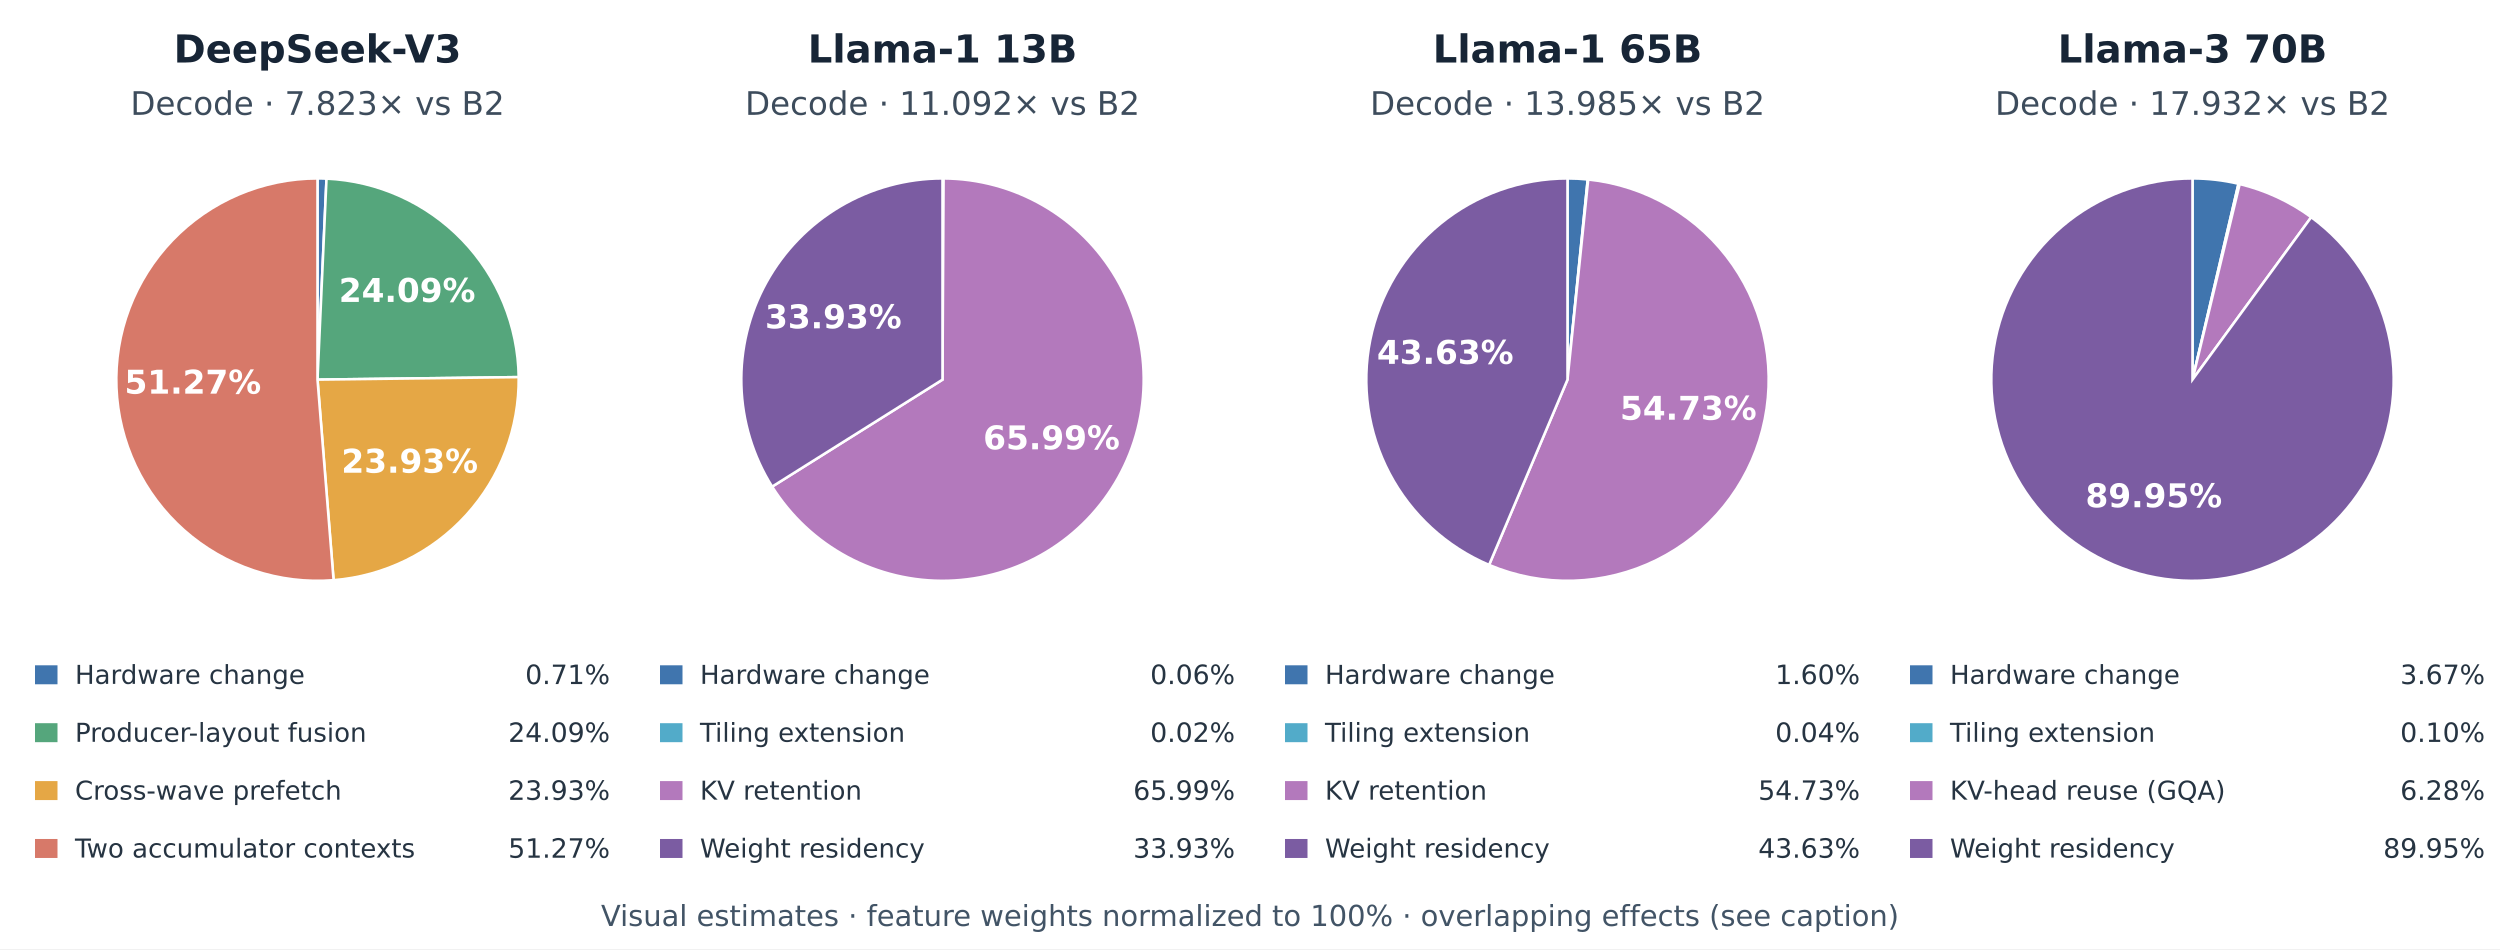
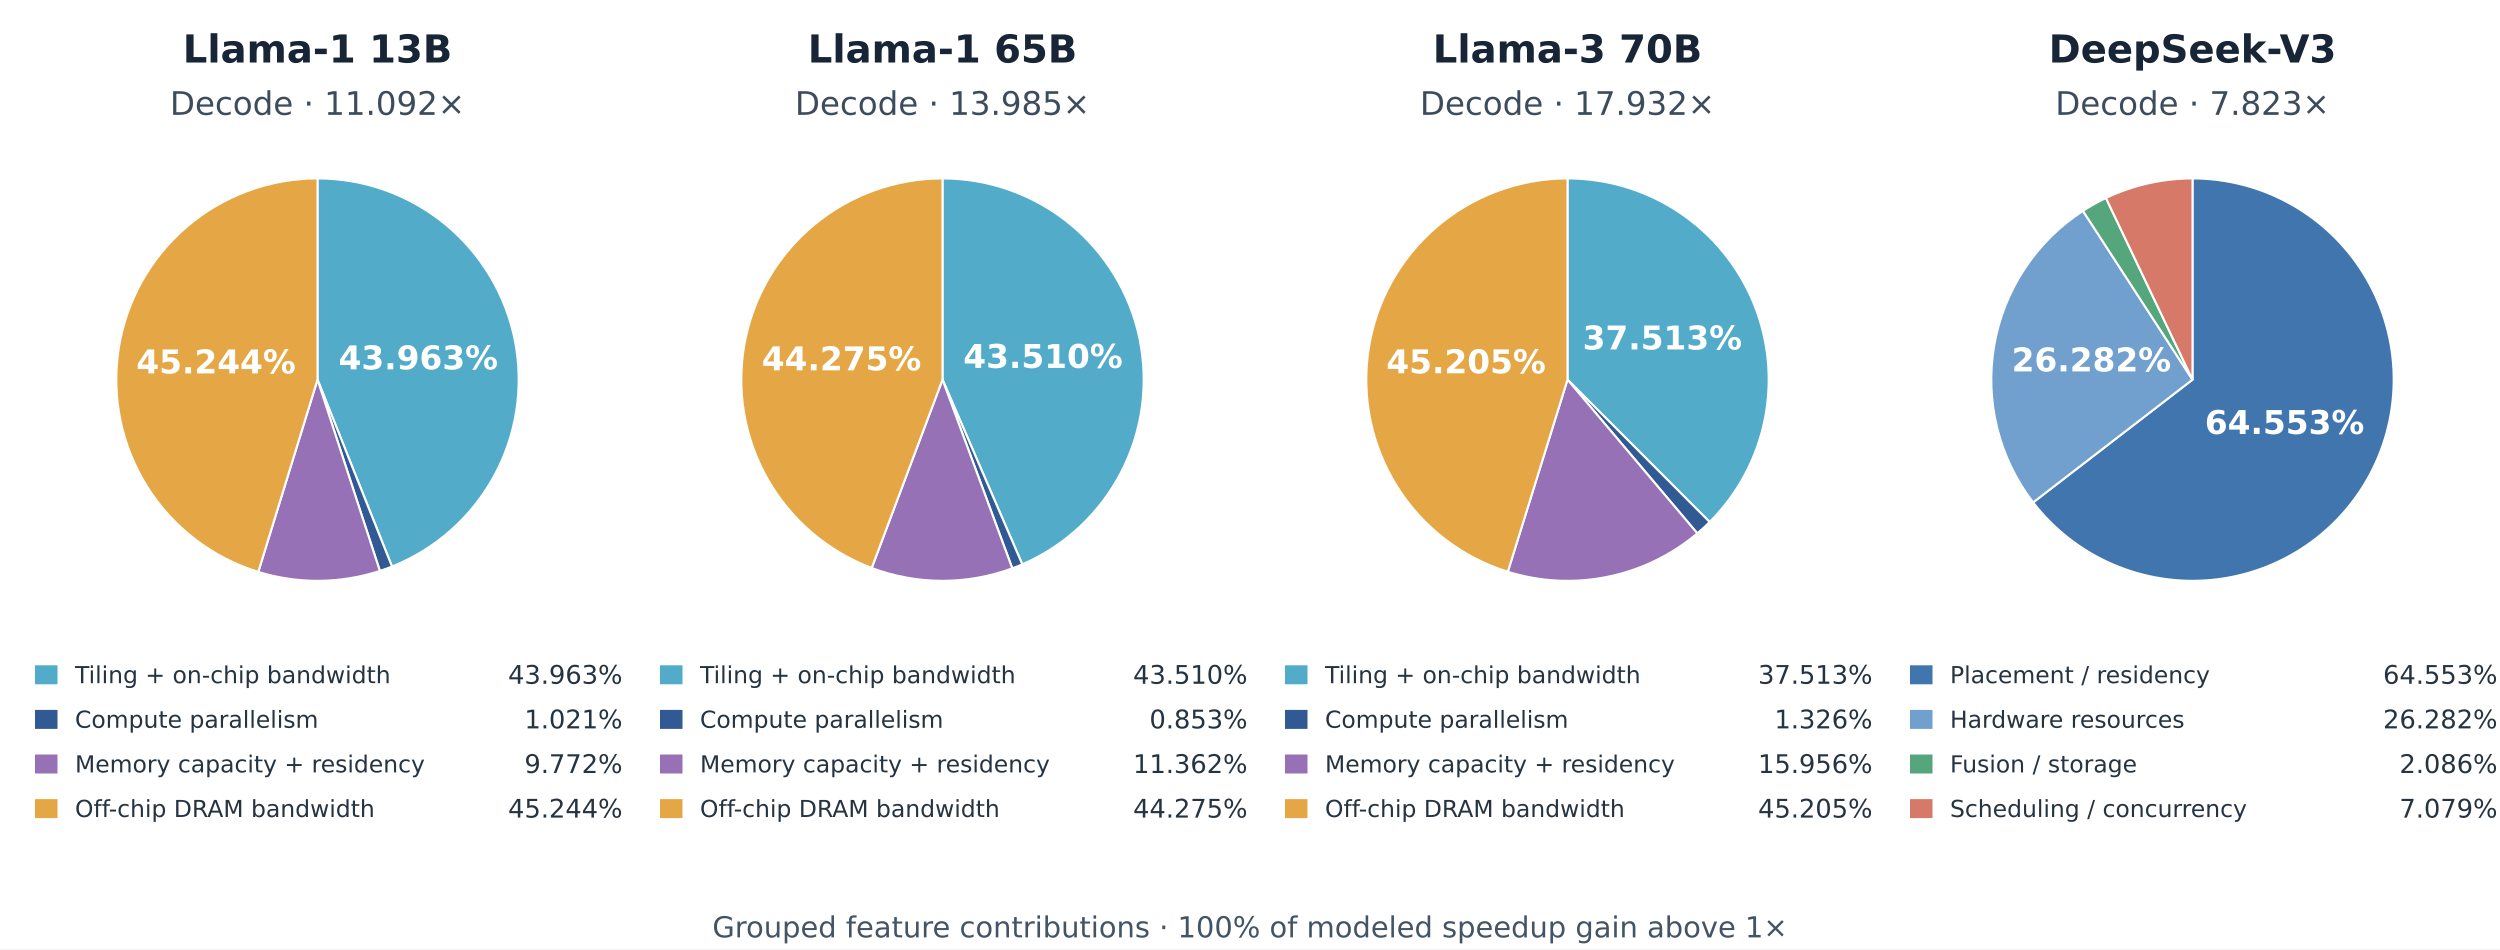
<svg xmlns="http://www.w3.org/2000/svg" width="777.6pt" height="295.2pt" viewBox="0 0 777.6 295.2" version="1.1">
  <defs>
    <style type="text/css">*{stroke-linejoin: round; stroke-linecap: butt}</style>
  </defs>
  <g id="figure_1">
    <g id="patch_1">
      <path d="M 0 295.2  L 777.6 295.2  L 777.6 0  L 0 0  z " style="fill: #ffffff" />
    </g>
    <g id="axes_1">
      <g id="patch_2">
-         <path d="M 101.557 55.56  C 101.091 55.539 100.624 55.524 100.157 55.513  C 99.69 55.503 99.222 55.498 98.755 55.498  L 98.755 118.08  z " style="fill: #4075ae; stroke: #ffffff; stroke-width: 0.8; stroke-linejoin: miter" />
+         <path d="M 121.928 176.214  C 135.441 170.828 146.662 160.894 153.649 148.134  C 160.635 135.374 162.958 120.569 160.216 106.282  C 157.473 91.996 149.833 79.103 138.619 69.836  C 127.405 60.57 113.303 55.498 98.755 55.498  L 98.755 118.08  z " style="fill: #52abc9; stroke: #ffffff; stroke-width: 0.65; stroke-linejoin: miter" />
      </g>
      <g id="patch_3">
-         <path d="M 161.333 117.295  C 161.132 101.324 154.825 86.021 143.715 74.547  C 132.605 63.072 117.513 56.276 101.557 55.56  L 98.755 118.08  z " style="fill: #55a67c; stroke: #ffffff; stroke-width: 0.8; stroke-linejoin: miter" />
+         <path d="M 118.154 177.58  C 118.79 177.372 119.423 177.155 120.052 176.927  C 120.681 176.7 121.306 176.462 121.928 176.214  L 98.755 118.08  z " style="fill: #315a94; stroke: #ffffff; stroke-width: 0.65; stroke-linejoin: miter" />
      </g>
      <g id="patch_4">
-         <path d="M 103.76 180.462  C 119.571 179.193 134.324 171.96 145.009 160.237  C 155.694 148.513 161.532 133.155 161.333 117.295  L 98.755 118.08  z " style="fill: #e5a745; stroke: #ffffff; stroke-width: 0.8; stroke-linejoin: miter" />
+         <path d="M 80.33 177.889  C 86.463 179.778 92.85 180.713 99.266 180.66  C 105.683 180.608 112.054 179.569 118.154 177.58  L 98.755 118.08  z " style="fill: #9771b5; stroke: #ffffff; stroke-width: 0.65; stroke-linejoin: miter" />
      </g>
      <g id="patch_5">
-         <path d="M 98.755 55.498  C 90.326 55.498 81.983 57.201 74.229 60.504  C 66.474 63.807 59.466 68.644 53.626 74.722  C 47.786 80.8 43.234 87.996 40.244 95.877  C 37.253 103.758 35.886 112.162 36.223 120.584  C 36.56 129.007 38.596 137.275 42.207 144.891  C 45.818 152.507 50.931 159.316 57.238 164.908  C 63.545 170.5 70.918 174.76 78.912 177.433  C 86.906 180.106 95.358 181.136 103.76 180.462  L 98.755 118.08  z " style="fill: #d77969; stroke: #ffffff; stroke-width: 0.8; stroke-linejoin: miter" />
+         <path d="M 98.755 55.498  C 83.776 55.498 69.283 60.876 57.929 70.648  C 46.576 80.42 39.1 93.951 36.87 108.764  C 34.64 123.577 37.801 138.709 45.774 151.39  C 53.747 164.072 66.015 173.479 80.33 177.889  L 98.755 118.08  z " style="fill: #e5a745; stroke: #ffffff; stroke-width: 0.65; stroke-linejoin: miter" />
      </g>
      <g id="matplotlib.axis_1" />
      <g id="matplotlib.axis_2" />
      <g id="text_1">
-         <text style="font-weight: 700; font-size: 10.2px; font-family: 'DejaVu Sans'; text-anchor: middle; fill: #ffffff" x="126.63" y="93.904" transform="rotate(-0 126.6304 93.90389)">24.09%</text>
+         <text style="font-weight: 700; font-size: 10.2px; font-family: 'DejaVu Sans'; text-anchor: middle; fill: #ffffff" x="130.1" y="114.878" transform="rotate(-0 130.1 114.8777)">43.963%</text>
      </g>
      <g id="text_2">
-         <text style="font-weight: 700; font-size: 10.2px; font-family: 'DejaVu Sans'; text-anchor: middle; fill: #ffffff" x="127.432" y="147.032" transform="rotate(-0 127.4323 147.0317)">23.93%</text>
-       </g>
-       <g id="text_3">
-         <text style="font-weight: 700; font-size: 10.2px; font-family: 'DejaVu Sans'; text-anchor: middle; fill: #ffffff" x="59.985" y="122.447" transform="rotate(-0 59.98519 122.4473)">51.27%</text>
+         <text style="font-weight: 700; font-size: 10.2px; font-family: 'DejaVu Sans'; text-anchor: middle; fill: #ffffff" x="67.194" y="116.143" transform="rotate(-0 67.1938 116.1433)">45.244%</text>
      </g>
    </g>
    <g id="axes_2">
      <g id="patch_6">
-         <path d="M 293.41 55.498  C 293.368 55.498 293.325 55.498 293.283 55.498  C 293.24 55.498 293.198 55.498 293.155 55.498  L 293.155 118.08  z " style="fill: #4075ae; stroke: #ffffff; stroke-width: 0.8; stroke-linejoin: miter" />
+         <path d="M 317.975 175.53  C 331.189 169.822 342.037 159.725 348.678 146.954  C 355.32 134.183 357.356 119.504 354.441 105.408  C 351.526 91.311 343.836 78.643 332.674 69.554  C 321.513 60.464 307.55 55.498 293.155 55.498  L 293.155 118.08  z " style="fill: #52abc9; stroke: #ffffff; stroke-width: 0.65; stroke-linejoin: miter" />
      </g>
      <g id="patch_7">
-         <path d="M 293.492 55.499  C 293.479 55.498 293.465 55.498 293.451 55.498  C 293.438 55.498 293.424 55.498 293.41 55.498  L 293.155 118.08  z " style="fill: #52abc9; stroke: #ffffff; stroke-width: 0.8; stroke-linejoin: miter" />
+         <path d="M 314.861 176.778  C 315.385 176.584 315.907 176.383 316.426 176.175  C 316.945 175.967 317.461 175.752 317.975 175.53  L 293.155 118.08  z " style="fill: #315a94; stroke: #ffffff; stroke-width: 0.65; stroke-linejoin: miter" />
      </g>
      <g id="patch_8">
-         <path d="M 240.158 151.364  C 245.94 160.571 254.022 168.114 263.606 173.247  C 273.19 178.38 283.947 180.929 294.815 180.64  C 305.683 180.352 316.291 177.236 325.589 171.602  C 334.887 165.968 342.558 158.006 347.844 148.506  C 353.129 139.005 355.849 128.29 355.734 117.418  C 355.619 106.547 352.673 95.891 347.188 86.505  C 341.703 77.118 333.865 69.321 324.45 63.884  C 315.035 58.448 304.364 55.557 293.492 55.499  L 293.155 118.08  z " style="fill: #b379bc; stroke: #ffffff; stroke-width: 0.8; stroke-linejoin: miter" />
+         <path d="M 271.128 176.658  C 278.116 179.285 285.518 180.642 292.983 180.662  C 300.449 180.683 307.859 179.367 314.861 176.778  L 293.155 118.08  z " style="fill: #9771b5; stroke: #ffffff; stroke-width: 0.65; stroke-linejoin: miter" />
      </g>
      <g id="patch_9">
-         <path d="M 293.155 55.498  C 281.973 55.498 270.993 58.494 261.362 64.175  C 251.73 69.856 243.795 78.015 238.385 87.801  C 232.975 97.587 230.285 108.647 230.597 119.824  C 230.909 131.002 234.211 141.894 240.158 151.364  L 293.155 118.08  z " style="fill: #7b5ca2; stroke: #ffffff; stroke-width: 0.8; stroke-linejoin: miter" />
+         <path d="M 293.155 55.498  C 278.502 55.498 264.305 60.644 253.055 70.032  C 241.806 79.421 234.203 92.469 231.582 106.886  C 228.961 121.302 231.485 136.191 238.71 148.939  C 245.935 161.686 257.412 171.5 271.128 176.658  L 293.155 118.08  z " style="fill: #e5a745; stroke: #ffffff; stroke-width: 0.65; stroke-linejoin: miter" />
      </g>
      <g id="matplotlib.axis_3" />
      <g id="matplotlib.axis_4" />
+       <g id="text_3">
+         <text style="font-weight: 700; font-size: 10.2px; font-family: 'DejaVu Sans'; text-anchor: middle; fill: #ffffff" x="324.411" y="114.432" transform="rotate(-0 324.4111 114.4317)">43.510%</text>
+       </g>
      <g id="text_4">
-         <text style="font-weight: 700; font-size: 10.2px; font-family: 'DejaVu Sans'; text-anchor: middle; fill: #ffffff" x="327.062" y="139.759" transform="rotate(-0 327.062 139.7586)">65.99%</text>
-       </g>
-       <g id="text_5">
-         <text style="font-weight: 700; font-size: 10.2px; font-family: 'DejaVu Sans'; text-anchor: middle; fill: #ffffff" x="259.198" y="102.122" transform="rotate(-0 259.1977 102.1219)">33.93%</text>
+         <text style="font-weight: 700; font-size: 10.2px; font-family: 'DejaVu Sans'; text-anchor: middle; fill: #ffffff" x="261.753" y="115.185" transform="rotate(-0 261.7529 115.1854)">44.275%</text>
      </g>
    </g>
    <g id="axes_3">
      <g id="patch_10">
-         <path d="M 493.845 55.814  C 492.8 55.709 491.753 55.63 490.704 55.577  C 489.655 55.524 488.605 55.498 487.555 55.498  L 487.555 118.08  z " style="fill: #4075ae; stroke: #ffffff; stroke-width: 0.8; stroke-linejoin: miter" />
+         <path d="M 531.77 162.37  C 540.532 153.623 546.504 142.469 548.927 130.328  C 551.35 118.187 550.117 105.595 545.384 94.155  C 540.651 82.715 532.628 72.932 522.335 66.052  C 512.042 59.171 499.936 55.498 487.555 55.498  L 487.555 118.08  z " style="fill: #52abc9; stroke: #ffffff; stroke-width: 0.65; stroke-linejoin: miter" />
      </g>
      <g id="patch_11">
-         <path d="M 494.003 55.831  C 493.977 55.828 493.95 55.825 493.924 55.822  C 493.898 55.82 493.871 55.817 493.845 55.814  L 487.555 118.08  z " style="fill: #52abc9; stroke: #ffffff; stroke-width: 0.8; stroke-linejoin: miter" />
+         <path d="M 527.932 165.895  C 528.596 165.334 529.248 164.76 529.888 164.172  C 530.528 163.585 531.155 162.984 531.77 162.37  L 487.555 118.08  z " style="fill: #315a94; stroke: #ffffff; stroke-width: 0.65; stroke-linejoin: miter" />
      </g>
      <g id="patch_12">
-         <path d="M 463.164 175.713  C 471.453 179.222 480.403 180.901 489.4 180.635  C 498.397 180.37 507.232 178.166 515.301 174.176  C 523.369 170.185 530.482 164.5 536.153 157.511  C 541.825 150.521 545.922 142.389 548.164 133.671  C 550.407 124.954 550.742 115.854 549.148 106.996  C 547.554 98.137 544.067 89.725 538.926 82.336  C 533.785 74.948 527.11 68.754 519.357 64.18  C 511.605 59.606 502.956 56.758 494.003 55.831  L 487.555 118.08  z " style="fill: #b379bc; stroke: #ffffff; stroke-width: 0.8; stroke-linejoin: miter" />
+         <path d="M 468.983 177.843  C 479.021 180.963 489.685 181.503 499.987 179.415  C 510.289 177.327 519.901 172.677 527.932 165.895  L 487.555 118.08  z " style="fill: #9771b5; stroke: #ffffff; stroke-width: 0.65; stroke-linejoin: miter" />
      </g>
      <g id="patch_13">
-         <path d="M 487.555 55.498  C 473.121 55.498 459.122 60.491 447.946 69.627  C 436.771 78.763 429.093 91.49 426.223 105.636  C 423.352 119.782 425.463 134.495 432.194 147.264  C 438.925 160.032 449.871 170.088 463.164 175.713  L 487.555 118.08  z " style="fill: #7b5ca2; stroke: #ffffff; stroke-width: 0.8; stroke-linejoin: miter" />
+         <path d="M 487.555 55.498  C 472.589 55.498 458.108 60.866 446.758 70.623  C 435.409 80.379 427.928 93.891 425.682 108.688  C 423.435 123.485 426.57 138.607 434.513 151.292  C 442.456 163.977 454.691 173.402 468.983 177.843  L 487.555 118.08  z " style="fill: #e5a745; stroke: #ffffff; stroke-width: 0.65; stroke-linejoin: miter" />
      </g>
      <g id="matplotlib.axis_5" />
      <g id="matplotlib.axis_6" />
+       <g id="text_5">
+         <text style="font-weight: 700; font-size: 10.2px; font-family: 'DejaVu Sans'; text-anchor: middle; fill: #ffffff" x="517.048" y="108.693" transform="rotate(-0 517.0478 108.6929)">37.513%</text>
+       </g>
      <g id="text_6">
-         <text style="font-weight: 700; font-size: 10.2px; font-family: 'DejaVu Sans'; text-anchor: middle; fill: #ffffff" x="525.133" y="130.561" transform="rotate(-0 525.1329 130.5612)">54.73%</text>
-       </g>
-       <g id="text_7">
-         <text style="font-weight: 700; font-size: 10.2px; font-family: 'DejaVu Sans'; text-anchor: middle; fill: #ffffff" x="449.529" y="113.179" transform="rotate(-0 449.5289 113.1792)">43.63%</text>
+         <text style="font-weight: 700; font-size: 10.2px; font-family: 'DejaVu Sans'; text-anchor: middle; fill: #ffffff" x="456" y="116.104" transform="rotate(-0 455.9997 116.1045)">45.205%</text>
      </g>
    </g>
    <g id="axes_4">
      <g id="patch_14">
-         <path d="M 696.266 57.156  C 693.923 56.605 691.55 56.191 689.159 55.914  C 686.767 55.636 684.362 55.498 681.955 55.498  L 681.955 118.08  z " style="fill: #4075ae; stroke: #ffffff; stroke-width: 0.8; stroke-linejoin: miter" />
+         <path d="M 632.377 156.272  C 638.866 164.695 647.396 171.327 657.158 175.54  C 666.921 179.753 677.598 181.409 688.178 180.352  C 698.758 179.295 708.896 175.559 717.632 169.497  C 726.367 163.436 733.416 155.247 738.11 145.706  C 742.804 136.166 744.989 125.584 744.46 114.965  C 743.931 104.345 740.704 94.034 735.085 85.007  C 729.466 75.98 721.638 68.533 712.342 63.37  C 703.047 58.207 692.588 55.498 681.955 55.498  L 681.955 118.08  z " style="fill: #4075ae; stroke: #ffffff; stroke-width: 0.65; stroke-linejoin: miter" />
      </g>
      <g id="patch_15">
-         <path d="M 696.632 57.243  C 696.571 57.228 696.51 57.214 696.449 57.199  C 696.388 57.185 696.327 57.17 696.266 57.156  L 681.955 118.08  z " style="fill: #52abc9; stroke: #ffffff; stroke-width: 0.8; stroke-linejoin: miter" />
+         <path d="M 647.878 65.589  C 640.629 70.295 634.433 76.452 629.681 83.672  C 624.929 90.891 621.724 99.017 620.267 107.536  C 618.811 116.055 619.136 124.784 621.22 133.172  C 623.304 141.559 627.103 149.425 632.377 156.272  L 681.955 118.08  z " style="fill: #72a0ce; stroke: #ffffff; stroke-width: 0.65; stroke-linejoin: miter" />
      </g>
      <g id="patch_16">
-         <path d="M 718.884 67.555  C 715.56 65.125 712.004 63.029 708.268 61.298  C 704.532 59.567 700.635 58.209 696.632 57.243  L 681.955 118.08  z " style="fill: #b379bc; stroke: #ffffff; stroke-width: 0.8; stroke-linejoin: miter" />
+         <path d="M 655.03 61.586  C 653.796 62.174 652.582 62.802 651.388 63.47  C 650.195 64.138 649.024 64.845 647.878 65.589  L 681.955 118.08  z " style="fill: #55a67c; stroke: #ffffff; stroke-width: 0.65; stroke-linejoin: miter" />
      </g>
      <g id="patch_17">
-         <path d="M 681.955 55.498  C 674.567 55.498 667.237 56.806 660.305 59.362  C 653.373 61.918 646.948 65.681 641.328 70.478  C 635.708 75.274 630.982 81.028 627.369 87.472  C 623.755 93.916 621.311 100.95 620.15 108.246  C 618.989 115.542 619.13 122.987 620.564 130.235  C 621.999 137.482 624.706 144.419 628.56 150.722  C 632.414 157.026 637.353 162.598 643.15 167.179  C 648.946 171.76 655.508 175.279 662.532 177.572  C 669.555 179.865 676.929 180.896 684.312 180.618  C 691.695 180.34 698.971 178.756 705.802 175.941  C 712.633 173.126 718.911 169.123 724.346 164.119  C 729.781 159.114 734.288 153.186 737.656 146.611  C 741.024 140.035 743.201 132.914 744.087 125.579  C 744.972 118.244 744.551 110.81 742.845 103.622  C 741.138 96.433 738.171 89.604 734.083 83.45  C 729.995 77.296 724.849 71.914 718.884 67.555  L 681.955 118.08  z " style="fill: #7b5ca2; stroke: #ffffff; stroke-width: 0.8; stroke-linejoin: miter" />
+         <path d="M 681.955 55.498  C 677.312 55.498 672.682 56.014 668.153 57.039  C 663.624 58.063 659.222 59.588 655.03 61.586  L 681.955 118.08  z " style="fill: #d77969; stroke: #ffffff; stroke-width: 0.65; stroke-linejoin: miter" />
      </g>
      <g id="matplotlib.axis_7" />
      <g id="matplotlib.axis_8" />
+       <g id="text_7">
+         <text style="font-weight: 700; font-size: 10.2px; font-family: 'DejaVu Sans'; text-anchor: middle; fill: #ffffff" x="710.594" y="134.984" transform="rotate(-0 710.5941 134.984)">64.553%</text>
+       </g>
      <g id="text_8">
-         <text style="font-weight: 700; font-size: 10.2px; font-family: 'DejaVu Sans'; text-anchor: middle; fill: #ffffff" x="669.913" y="157.78" transform="rotate(-0 669.9126 157.7795)">89.95%</text>
+         <text style="font-weight: 700; font-size: 10.2px; font-family: 'DejaVu Sans'; text-anchor: middle; fill: #ffffff" x="650.494" y="115.517" transform="rotate(-0 650.4945 115.517)">26.282%</text>
      </g>
    </g>
    <g id="patch_18">
-       <path d="M 10.886 212.839  L 17.885 212.839  L 17.885 206.935  L 10.886 206.935  z " style="fill: #4075ae" />
+       <path d="M 10.886 212.839  L 17.885 212.839  L 17.885 206.935  L 10.886 206.935  z " style="fill: #52abc9" />
    </g>
    <g id="patch_19">
-       <path d="M 10.886 230.846  L 17.885 230.846  L 17.885 224.942  L 10.886 224.942  z " style="fill: #55a67c" />
+       <path d="M 10.886 226.714  L 17.885 226.714  L 17.885 220.81  L 10.886 220.81  z " style="fill: #315a94" />
    </g>
    <g id="patch_20">
-       <path d="M 10.886 248.854  L 17.885 248.854  L 17.885 242.95  L 10.886 242.95  z " style="fill: #e5a745" />
+       <path d="M 10.886 240.588  L 17.885 240.588  L 17.885 234.684  L 10.886 234.684  z " style="fill: #9771b5" />
    </g>
    <g id="patch_21">
-       <path d="M 10.886 266.861  L 17.885 266.861  L 17.885 260.957  L 10.886 260.957  z " style="fill: #d77969" />
+       <path d="M 10.886 254.462  L 17.885 254.462  L 17.885 248.558  L 10.886 248.558  z " style="fill: #e5a745" />
    </g>
    <g id="patch_22">
-       <path d="M 205.286 212.839  L 212.285 212.839  L 212.285 206.935  L 205.286 206.935  z " style="fill: #4075ae" />
+       <path d="M 205.286 212.839  L 212.285 212.839  L 212.285 206.935  L 205.286 206.935  z " style="fill: #52abc9" />
    </g>
    <g id="patch_23">
-       <path d="M 205.286 230.846  L 212.285 230.846  L 212.285 224.942  L 205.286 224.942  z " style="fill: #52abc9" />
+       <path d="M 205.286 226.714  L 212.285 226.714  L 212.285 220.81  L 205.286 220.81  z " style="fill: #315a94" />
    </g>
    <g id="patch_24">
-       <path d="M 205.286 248.854  L 212.285 248.854  L 212.285 242.95  L 205.286 242.95  z " style="fill: #b379bc" />
+       <path d="M 205.286 240.588  L 212.285 240.588  L 212.285 234.684  L 205.286 234.684  z " style="fill: #9771b5" />
    </g>
    <g id="patch_25">
-       <path d="M 205.286 266.861  L 212.285 266.861  L 212.285 260.957  L 205.286 260.957  z " style="fill: #7b5ca2" />
+       <path d="M 205.286 254.462  L 212.285 254.462  L 212.285 248.558  L 205.286 248.558  z " style="fill: #e5a745" />
    </g>
    <g id="patch_26">
-       <path d="M 399.686 212.839  L 406.685 212.839  L 406.685 206.935  L 399.686 206.935  z " style="fill: #4075ae" />
+       <path d="M 399.686 212.839  L 406.685 212.839  L 406.685 206.935  L 399.686 206.935  z " style="fill: #52abc9" />
    </g>
    <g id="patch_27">
-       <path d="M 399.686 230.846  L 406.685 230.846  L 406.685 224.942  L 399.686 224.942  z " style="fill: #52abc9" />
+       <path d="M 399.686 226.714  L 406.685 226.714  L 406.685 220.81  L 399.686 220.81  z " style="fill: #315a94" />
    </g>
    <g id="patch_28">
-       <path d="M 399.686 248.854  L 406.685 248.854  L 406.685 242.95  L 399.686 242.95  z " style="fill: #b379bc" />
+       <path d="M 399.686 240.588  L 406.685 240.588  L 406.685 234.684  L 399.686 234.684  z " style="fill: #9771b5" />
    </g>
    <g id="patch_29">
-       <path d="M 399.686 266.861  L 406.685 266.861  L 406.685 260.957  L 399.686 260.957  z " style="fill: #7b5ca2" />
+       <path d="M 399.686 254.462  L 406.685 254.462  L 406.685 248.558  L 399.686 248.558  z " style="fill: #e5a745" />
    </g>
    <g id="patch_30">
      <path d="M 594.086 212.839  L 601.085 212.839  L 601.085 206.935  L 594.086 206.935  z " style="fill: #4075ae" />
    </g>
    <g id="patch_31">
-       <path d="M 594.086 230.846  L 601.085 230.846  L 601.085 224.942  L 594.086 224.942  z " style="fill: #52abc9" />
+       <path d="M 594.086 226.714  L 601.085 226.714  L 601.085 220.81  L 594.086 220.81  z " style="fill: #72a0ce" />
    </g>
    <g id="patch_32">
-       <path d="M 594.086 248.854  L 601.085 248.854  L 601.085 242.95  L 594.086 242.95  z " style="fill: #b379bc" />
+       <path d="M 594.086 240.588  L 601.085 240.588  L 601.085 234.684  L 594.086 234.684  z " style="fill: #55a67c" />
    </g>
    <g id="patch_33">
-       <path d="M 594.086 266.861  L 601.085 266.861  L 601.085 260.957  L 594.086 260.957  z " style="fill: #7b5ca2" />
+       <path d="M 594.086 254.462  L 601.085 254.462  L 601.085 248.558  L 594.086 248.558  z " style="fill: #d77969" />
    </g>
    <g id="text_9">
-       <text style="font-weight: 700; font-size: 12px; font-family: 'DejaVu Sans'; text-anchor: middle; fill: #172536" x="98.755" y="19.45" transform="rotate(-0 98.7552 19.45012)">DeepSeek-V3</text>
+       <text style="font-weight: 700; font-size: 12px; font-family: 'DejaVu Sans'; text-anchor: middle; fill: #172536" x="98.755" y="19.45" transform="rotate(-0 98.7552 19.45012)">Llama-1 13B</text>
    </g>
    <g id="text_10">
-       <text style="font-size: 10.1px; font-family: 'DejaVu Sans'; text-anchor: middle; fill: #3d4c5c" x="98.755" y="35.718" transform="rotate(-0 98.7552 35.71842)">Decode · 7.823× vs B2</text>
+       <text style="font-size: 10.1px; font-family: 'DejaVu Sans'; text-anchor: middle; fill: #3d4c5c" x="98.755" y="35.718" transform="rotate(-0 98.7552 35.71842)">Decode · 11.092×</text>
    </g>
    <g id="text_11">
-       <text style="font-size: 8.1px; font-family: 'DejaVu Sans'; text-anchor: start; fill: #263442" x="23.328" y="212.713" transform="rotate(-0 23.328 212.7127)">Hardware change</text>
+       <text style="font-size: 7.3px; font-family: 'DejaVu Sans'; text-anchor: start; fill: #263442" x="23.328" y="212.492" transform="rotate(-0 23.328 212.4919)">Tiling + on-chip bandwidth</text>
    </g>
    <g id="text_12">
-       <text style="font-size: 8.3px; font-family: 'DejaVu Sans'; text-anchor: end; fill: #263442" x="189.734" y="212.768" transform="rotate(-0 189.7344 212.7679)">0.71%</text>
+       <text style="font-size: 8px; font-family: 'DejaVu Sans'; text-anchor: end; fill: #263442" x="193.622" y="212.685" transform="rotate(-0 193.6224 212.6851)">43.963%</text>
    </g>
    <g id="text_13">
-       <text style="font-size: 8.1px; font-family: 'DejaVu Sans'; text-anchor: start; fill: #263442" x="23.328" y="230.72" transform="rotate(-0 23.328 230.7199)">Producer-layout fusion</text>
+       <text style="font-size: 7.3px; font-family: 'DejaVu Sans'; text-anchor: start; fill: #263442" x="23.328" y="226.366" transform="rotate(-0 23.328 226.3663)">Compute parallelism</text>
    </g>
    <g id="text_14">
-       <text style="font-size: 8.3px; font-family: 'DejaVu Sans'; text-anchor: end; fill: #263442" x="189.734" y="230.775" transform="rotate(-0 189.7344 230.7751)">24.09%</text>
+       <text style="font-size: 8px; font-family: 'DejaVu Sans'; text-anchor: end; fill: #263442" x="193.622" y="226.56" transform="rotate(-0 193.6224 226.5595)">1.021%</text>
    </g>
    <g id="text_15">
-       <text style="font-size: 8.1px; font-family: 'DejaVu Sans'; text-anchor: start; fill: #263442" x="23.328" y="248.727" transform="rotate(-0 23.328 248.7271)">Cross-wave prefetch</text>
+       <text style="font-size: 7.3px; font-family: 'DejaVu Sans'; text-anchor: start; fill: #263442" x="23.328" y="240.241" transform="rotate(-0 23.328 240.2407)">Memory capacity + residency</text>
    </g>
    <g id="text_16">
-       <text style="font-size: 8.3px; font-family: 'DejaVu Sans'; text-anchor: end; fill: #263442" x="189.734" y="248.782" transform="rotate(-0 189.7344 248.7823)">23.93%</text>
+       <text style="font-size: 8px; font-family: 'DejaVu Sans'; text-anchor: end; fill: #263442" x="193.622" y="240.434" transform="rotate(-0 193.6224 240.4339)">9.772%</text>
    </g>
    <g id="text_17">
-       <text style="font-size: 8.1px; font-family: 'DejaVu Sans'; text-anchor: start; fill: #263442" x="23.328" y="266.734" transform="rotate(-0 23.328 266.7343)">Two accumulator contexts</text>
+       <text style="font-size: 7.3px; font-family: 'DejaVu Sans'; text-anchor: start; fill: #263442" x="23.328" y="254.115" transform="rotate(-0 23.328 254.1151)">Off-chip DRAM bandwidth</text>
    </g>
    <g id="text_18">
-       <text style="font-size: 8.3px; font-family: 'DejaVu Sans'; text-anchor: end; fill: #263442" x="189.734" y="266.789" transform="rotate(-0 189.7344 266.7895)">51.27%</text>
+       <text style="font-size: 8px; font-family: 'DejaVu Sans'; text-anchor: end; fill: #263442" x="193.622" y="254.308" transform="rotate(-0 193.6224 254.3083)">45.244%</text>
    </g>
    <g id="text_19">
-       <text style="font-weight: 700; font-size: 12px; font-family: 'DejaVu Sans'; text-anchor: middle; fill: #172536" x="293.155" y="19.45" transform="rotate(-0 293.1552 19.45012)">Llama-1 13B</text>
+       <text style="font-weight: 700; font-size: 12px; font-family: 'DejaVu Sans'; text-anchor: middle; fill: #172536" x="293.155" y="19.45" transform="rotate(-0 293.1552 19.45012)">Llama-1 65B</text>
    </g>
    <g id="text_20">
-       <text style="font-size: 10.1px; font-family: 'DejaVu Sans'; text-anchor: middle; fill: #3d4c5c" x="293.155" y="35.718" transform="rotate(-0 293.1552 35.71842)">Decode · 11.092× vs B2</text>
+       <text style="font-size: 10.1px; font-family: 'DejaVu Sans'; text-anchor: middle; fill: #3d4c5c" x="293.155" y="35.718" transform="rotate(-0 293.1552 35.71842)">Decode · 13.985×</text>
    </g>
    <g id="text_21">
-       <text style="font-size: 8.1px; font-family: 'DejaVu Sans'; text-anchor: start; fill: #263442" x="217.728" y="212.713" transform="rotate(-0 217.728 212.7127)">Hardware change</text>
+       <text style="font-size: 7.3px; font-family: 'DejaVu Sans'; text-anchor: start; fill: #263442" x="217.728" y="212.492" transform="rotate(-0 217.728 212.4919)">Tiling + on-chip bandwidth</text>
    </g>
    <g id="text_22">
-       <text style="font-size: 8.3px; font-family: 'DejaVu Sans'; text-anchor: end; fill: #263442" x="384.134" y="212.768" transform="rotate(-0 384.1344 212.7679)">0.06%</text>
+       <text style="font-size: 8px; font-family: 'DejaVu Sans'; text-anchor: end; fill: #263442" x="388.022" y="212.685" transform="rotate(-0 388.0224 212.6851)">43.510%</text>
    </g>
    <g id="text_23">
-       <text style="font-size: 8.1px; font-family: 'DejaVu Sans'; text-anchor: start; fill: #263442" x="217.728" y="230.72" transform="rotate(-0 217.728 230.7199)">Tiling extension</text>
+       <text style="font-size: 7.3px; font-family: 'DejaVu Sans'; text-anchor: start; fill: #263442" x="217.728" y="226.366" transform="rotate(-0 217.728 226.3663)">Compute parallelism</text>
    </g>
    <g id="text_24">
-       <text style="font-size: 8.3px; font-family: 'DejaVu Sans'; text-anchor: end; fill: #263442" x="384.134" y="230.775" transform="rotate(-0 384.1344 230.7751)">0.02%</text>
+       <text style="font-size: 8px; font-family: 'DejaVu Sans'; text-anchor: end; fill: #263442" x="388.022" y="226.56" transform="rotate(-0 388.0224 226.5595)">0.853%</text>
    </g>
    <g id="text_25">
-       <text style="font-size: 8.1px; font-family: 'DejaVu Sans'; text-anchor: start; fill: #263442" x="217.728" y="248.727" transform="rotate(-0 217.728 248.7271)">KV retention</text>
+       <text style="font-size: 7.3px; font-family: 'DejaVu Sans'; text-anchor: start; fill: #263442" x="217.728" y="240.241" transform="rotate(-0 217.728 240.2407)">Memory capacity + residency</text>
    </g>
    <g id="text_26">
-       <text style="font-size: 8.3px; font-family: 'DejaVu Sans'; text-anchor: end; fill: #263442" x="384.134" y="248.782" transform="rotate(-0 384.1344 248.7823)">65.99%</text>
+       <text style="font-size: 8px; font-family: 'DejaVu Sans'; text-anchor: end; fill: #263442" x="388.022" y="240.434" transform="rotate(-0 388.0224 240.4339)">11.362%</text>
    </g>
    <g id="text_27">
-       <text style="font-size: 8.1px; font-family: 'DejaVu Sans'; text-anchor: start; fill: #263442" x="217.728" y="266.734" transform="rotate(-0 217.728 266.7343)">Weight residency</text>
+       <text style="font-size: 7.3px; font-family: 'DejaVu Sans'; text-anchor: start; fill: #263442" x="217.728" y="254.115" transform="rotate(-0 217.728 254.1151)">Off-chip DRAM bandwidth</text>
    </g>
    <g id="text_28">
-       <text style="font-size: 8.3px; font-family: 'DejaVu Sans'; text-anchor: end; fill: #263442" x="384.134" y="266.789" transform="rotate(-0 384.1344 266.7895)">33.93%</text>
+       <text style="font-size: 8px; font-family: 'DejaVu Sans'; text-anchor: end; fill: #263442" x="388.022" y="254.308" transform="rotate(-0 388.0224 254.3083)">44.275%</text>
    </g>
    <g id="text_29">
-       <text style="font-weight: 700; font-size: 12px; font-family: 'DejaVu Sans'; text-anchor: middle; fill: #172536" x="487.555" y="19.45" transform="rotate(-0 487.5552 19.45012)">Llama-1 65B</text>
+       <text style="font-weight: 700; font-size: 12px; font-family: 'DejaVu Sans'; text-anchor: middle; fill: #172536" x="487.555" y="19.45" transform="rotate(-0 487.5552 19.45012)">Llama-3 70B</text>
    </g>
    <g id="text_30">
-       <text style="font-size: 10.1px; font-family: 'DejaVu Sans'; text-anchor: middle; fill: #3d4c5c" x="487.555" y="35.718" transform="rotate(-0 487.5552 35.71842)">Decode · 13.985× vs B2</text>
+       <text style="font-size: 10.1px; font-family: 'DejaVu Sans'; text-anchor: middle; fill: #3d4c5c" x="487.555" y="35.718" transform="rotate(-0 487.5552 35.71842)">Decode · 17.932×</text>
    </g>
    <g id="text_31">
-       <text style="font-size: 8.1px; font-family: 'DejaVu Sans'; text-anchor: start; fill: #263442" x="412.128" y="212.713" transform="rotate(-0 412.128 212.7127)">Hardware change</text>
+       <text style="font-size: 7.3px; font-family: 'DejaVu Sans'; text-anchor: start; fill: #263442" x="412.128" y="212.492" transform="rotate(-0 412.128 212.4919)">Tiling + on-chip bandwidth</text>
    </g>
    <g id="text_32">
-       <text style="font-size: 8.3px; font-family: 'DejaVu Sans'; text-anchor: end; fill: #263442" x="578.534" y="212.768" transform="rotate(-0 578.5344 212.7679)">1.60%</text>
+       <text style="font-size: 8px; font-family: 'DejaVu Sans'; text-anchor: end; fill: #263442" x="582.422" y="212.685" transform="rotate(-0 582.4224 212.6851)">37.513%</text>
    </g>
    <g id="text_33">
-       <text style="font-size: 8.1px; font-family: 'DejaVu Sans'; text-anchor: start; fill: #263442" x="412.128" y="230.72" transform="rotate(-0 412.128 230.7199)">Tiling extension</text>
+       <text style="font-size: 7.3px; font-family: 'DejaVu Sans'; text-anchor: start; fill: #263442" x="412.128" y="226.366" transform="rotate(-0 412.128 226.3663)">Compute parallelism</text>
    </g>
    <g id="text_34">
-       <text style="font-size: 8.3px; font-family: 'DejaVu Sans'; text-anchor: end; fill: #263442" x="578.534" y="230.775" transform="rotate(-0 578.5344 230.7751)">0.04%</text>
+       <text style="font-size: 8px; font-family: 'DejaVu Sans'; text-anchor: end; fill: #263442" x="582.422" y="226.56" transform="rotate(-0 582.4224 226.5595)">1.326%</text>
    </g>
    <g id="text_35">
-       <text style="font-size: 8.1px; font-family: 'DejaVu Sans'; text-anchor: start; fill: #263442" x="412.128" y="248.727" transform="rotate(-0 412.128 248.7271)">KV retention</text>
+       <text style="font-size: 7.3px; font-family: 'DejaVu Sans'; text-anchor: start; fill: #263442" x="412.128" y="240.241" transform="rotate(-0 412.128 240.2407)">Memory capacity + residency</text>
    </g>
    <g id="text_36">
-       <text style="font-size: 8.3px; font-family: 'DejaVu Sans'; text-anchor: end; fill: #263442" x="578.534" y="248.782" transform="rotate(-0 578.5344 248.7823)">54.73%</text>
+       <text style="font-size: 8px; font-family: 'DejaVu Sans'; text-anchor: end; fill: #263442" x="582.422" y="240.434" transform="rotate(-0 582.4224 240.4339)">15.956%</text>
    </g>
    <g id="text_37">
-       <text style="font-size: 8.1px; font-family: 'DejaVu Sans'; text-anchor: start; fill: #263442" x="412.128" y="266.734" transform="rotate(-0 412.128 266.7343)">Weight residency</text>
+       <text style="font-size: 7.3px; font-family: 'DejaVu Sans'; text-anchor: start; fill: #263442" x="412.128" y="254.115" transform="rotate(-0 412.128 254.1151)">Off-chip DRAM bandwidth</text>
    </g>
    <g id="text_38">
-       <text style="font-size: 8.3px; font-family: 'DejaVu Sans'; text-anchor: end; fill: #263442" x="578.534" y="266.789" transform="rotate(-0 578.5344 266.7895)">43.63%</text>
+       <text style="font-size: 8px; font-family: 'DejaVu Sans'; text-anchor: end; fill: #263442" x="582.422" y="254.308" transform="rotate(-0 582.4224 254.3083)">45.205%</text>
    </g>
    <g id="text_39">
-       <text style="font-weight: 700; font-size: 12px; font-family: 'DejaVu Sans'; text-anchor: middle; fill: #172536" x="681.955" y="19.45" transform="rotate(-0 681.9552 19.45012)">Llama-3 70B</text>
+       <text style="font-weight: 700; font-size: 12px; font-family: 'DejaVu Sans'; text-anchor: middle; fill: #172536" x="681.955" y="19.45" transform="rotate(-0 681.9552 19.45012)">DeepSeek-V3</text>
    </g>
    <g id="text_40">
-       <text style="font-size: 10.1px; font-family: 'DejaVu Sans'; text-anchor: middle; fill: #3d4c5c" x="681.955" y="35.718" transform="rotate(-0 681.9552 35.71842)">Decode · 17.932× vs B2</text>
+       <text style="font-size: 10.1px; font-family: 'DejaVu Sans'; text-anchor: middle; fill: #3d4c5c" x="681.955" y="35.718" transform="rotate(-0 681.9552 35.71842)">Decode · 7.823×</text>
    </g>
    <g id="text_41">
-       <text style="font-size: 8.1px; font-family: 'DejaVu Sans'; text-anchor: start; fill: #263442" x="606.528" y="212.713" transform="rotate(-0 606.528 212.7127)">Hardware change</text>
+       <text style="font-size: 7.3px; font-family: 'DejaVu Sans'; text-anchor: start; fill: #263442" x="606.528" y="212.492" transform="rotate(-0 606.528 212.4919)">Placement / residency</text>
    </g>
    <g id="text_42">
-       <text style="font-size: 8.3px; font-family: 'DejaVu Sans'; text-anchor: end; fill: #263442" x="772.934" y="212.768" transform="rotate(-0 772.9344 212.7679)">3.67%</text>
+       <text style="font-size: 8px; font-family: 'DejaVu Sans'; text-anchor: end; fill: #263442" x="776.822" y="212.685" transform="rotate(-0 776.8224 212.6851)">64.553%</text>
    </g>
    <g id="text_43">
-       <text style="font-size: 8.1px; font-family: 'DejaVu Sans'; text-anchor: start; fill: #263442" x="606.528" y="230.72" transform="rotate(-0 606.528 230.7199)">Tiling extension</text>
+       <text style="font-size: 7.3px; font-family: 'DejaVu Sans'; text-anchor: start; fill: #263442" x="606.528" y="226.366" transform="rotate(-0 606.528 226.3663)">Hardware resources</text>
    </g>
    <g id="text_44">
-       <text style="font-size: 8.3px; font-family: 'DejaVu Sans'; text-anchor: end; fill: #263442" x="772.934" y="230.775" transform="rotate(-0 772.9344 230.7751)">0.10%</text>
+       <text style="font-size: 8px; font-family: 'DejaVu Sans'; text-anchor: end; fill: #263442" x="776.822" y="226.56" transform="rotate(-0 776.8224 226.5595)">26.282%</text>
    </g>
    <g id="text_45">
-       <text style="font-size: 8.1px; font-family: 'DejaVu Sans'; text-anchor: start; fill: #263442" x="606.528" y="248.727" transform="rotate(-0 606.528 248.7271)">KV-head reuse (GQA)</text>
+       <text style="font-size: 7.3px; font-family: 'DejaVu Sans'; text-anchor: start; fill: #263442" x="606.528" y="240.241" transform="rotate(-0 606.528 240.2407)">Fusion / storage</text>
    </g>
    <g id="text_46">
-       <text style="font-size: 8.3px; font-family: 'DejaVu Sans'; text-anchor: end; fill: #263442" x="772.934" y="248.782" transform="rotate(-0 772.9344 248.7823)">6.28%</text>
+       <text style="font-size: 8px; font-family: 'DejaVu Sans'; text-anchor: end; fill: #263442" x="776.822" y="240.434" transform="rotate(-0 776.8224 240.4339)">2.086%</text>
    </g>
    <g id="text_47">
-       <text style="font-size: 8.1px; font-family: 'DejaVu Sans'; text-anchor: start; fill: #263442" x="606.528" y="266.734" transform="rotate(-0 606.528 266.7343)">Weight residency</text>
+       <text style="font-size: 7.3px; font-family: 'DejaVu Sans'; text-anchor: start; fill: #263442" x="606.528" y="254.115" transform="rotate(-0 606.528 254.1151)">Scheduling / concurrency</text>
    </g>
    <g id="text_48">
-       <text style="font-size: 8.3px; font-family: 'DejaVu Sans'; text-anchor: end; fill: #263442" x="772.934" y="266.789" transform="rotate(-0 772.9344 266.7895)">89.95%</text>
+       <text style="font-size: 8px; font-family: 'DejaVu Sans'; text-anchor: end; fill: #263442" x="776.822" y="254.308" transform="rotate(-0 776.8224 254.3083)">7.079%</text>
    </g>
    <g id="text_49">
-       <text style="font-size: 9px; font-family: 'DejaVu Sans'; text-anchor: middle; fill: #425466" x="388.8" y="288.015" transform="rotate(-0 388.8 288.0147)">Visual estimates · feature weights normalized to 100% · overlapping effects (see caption)</text>
+       <text style="font-size: 9px; font-family: 'DejaVu Sans'; text-anchor: middle; fill: #425466" x="388.8" y="291.557" transform="rotate(-0 388.8 291.5571)">Grouped feature contributions · 100% of modeled speedup gain above 1×</text>
    </g>
  </g>
</svg>
